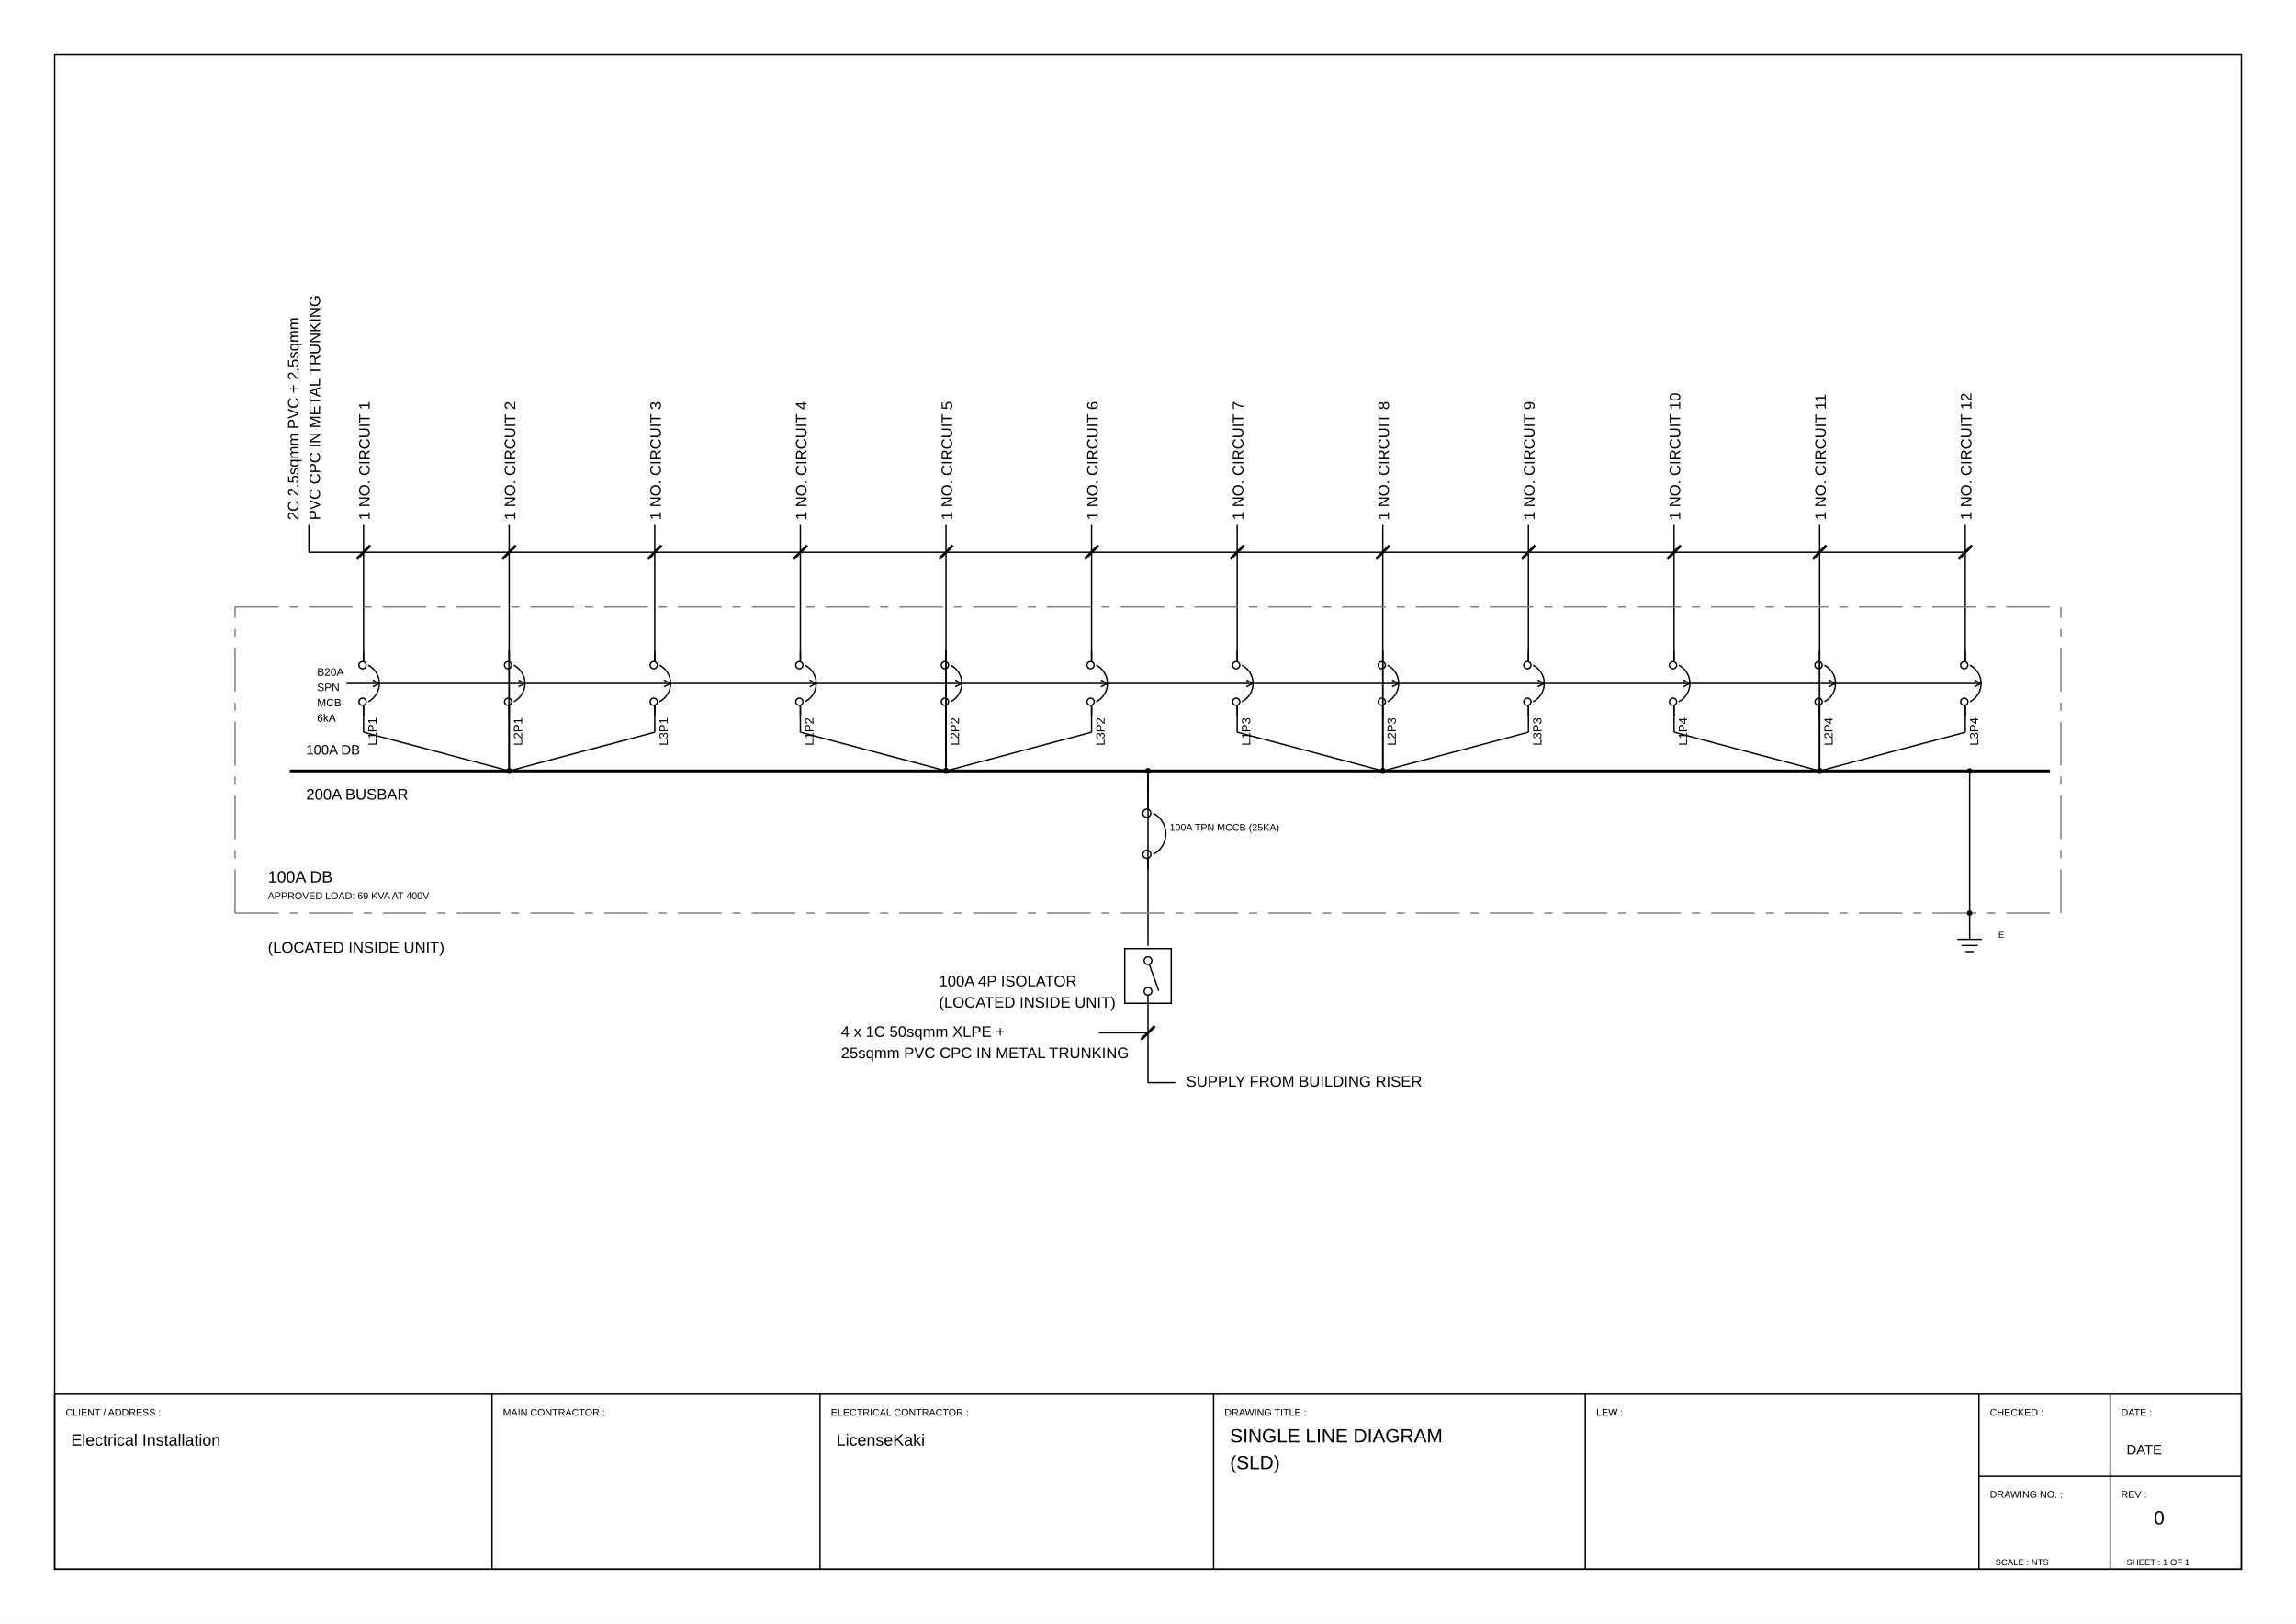
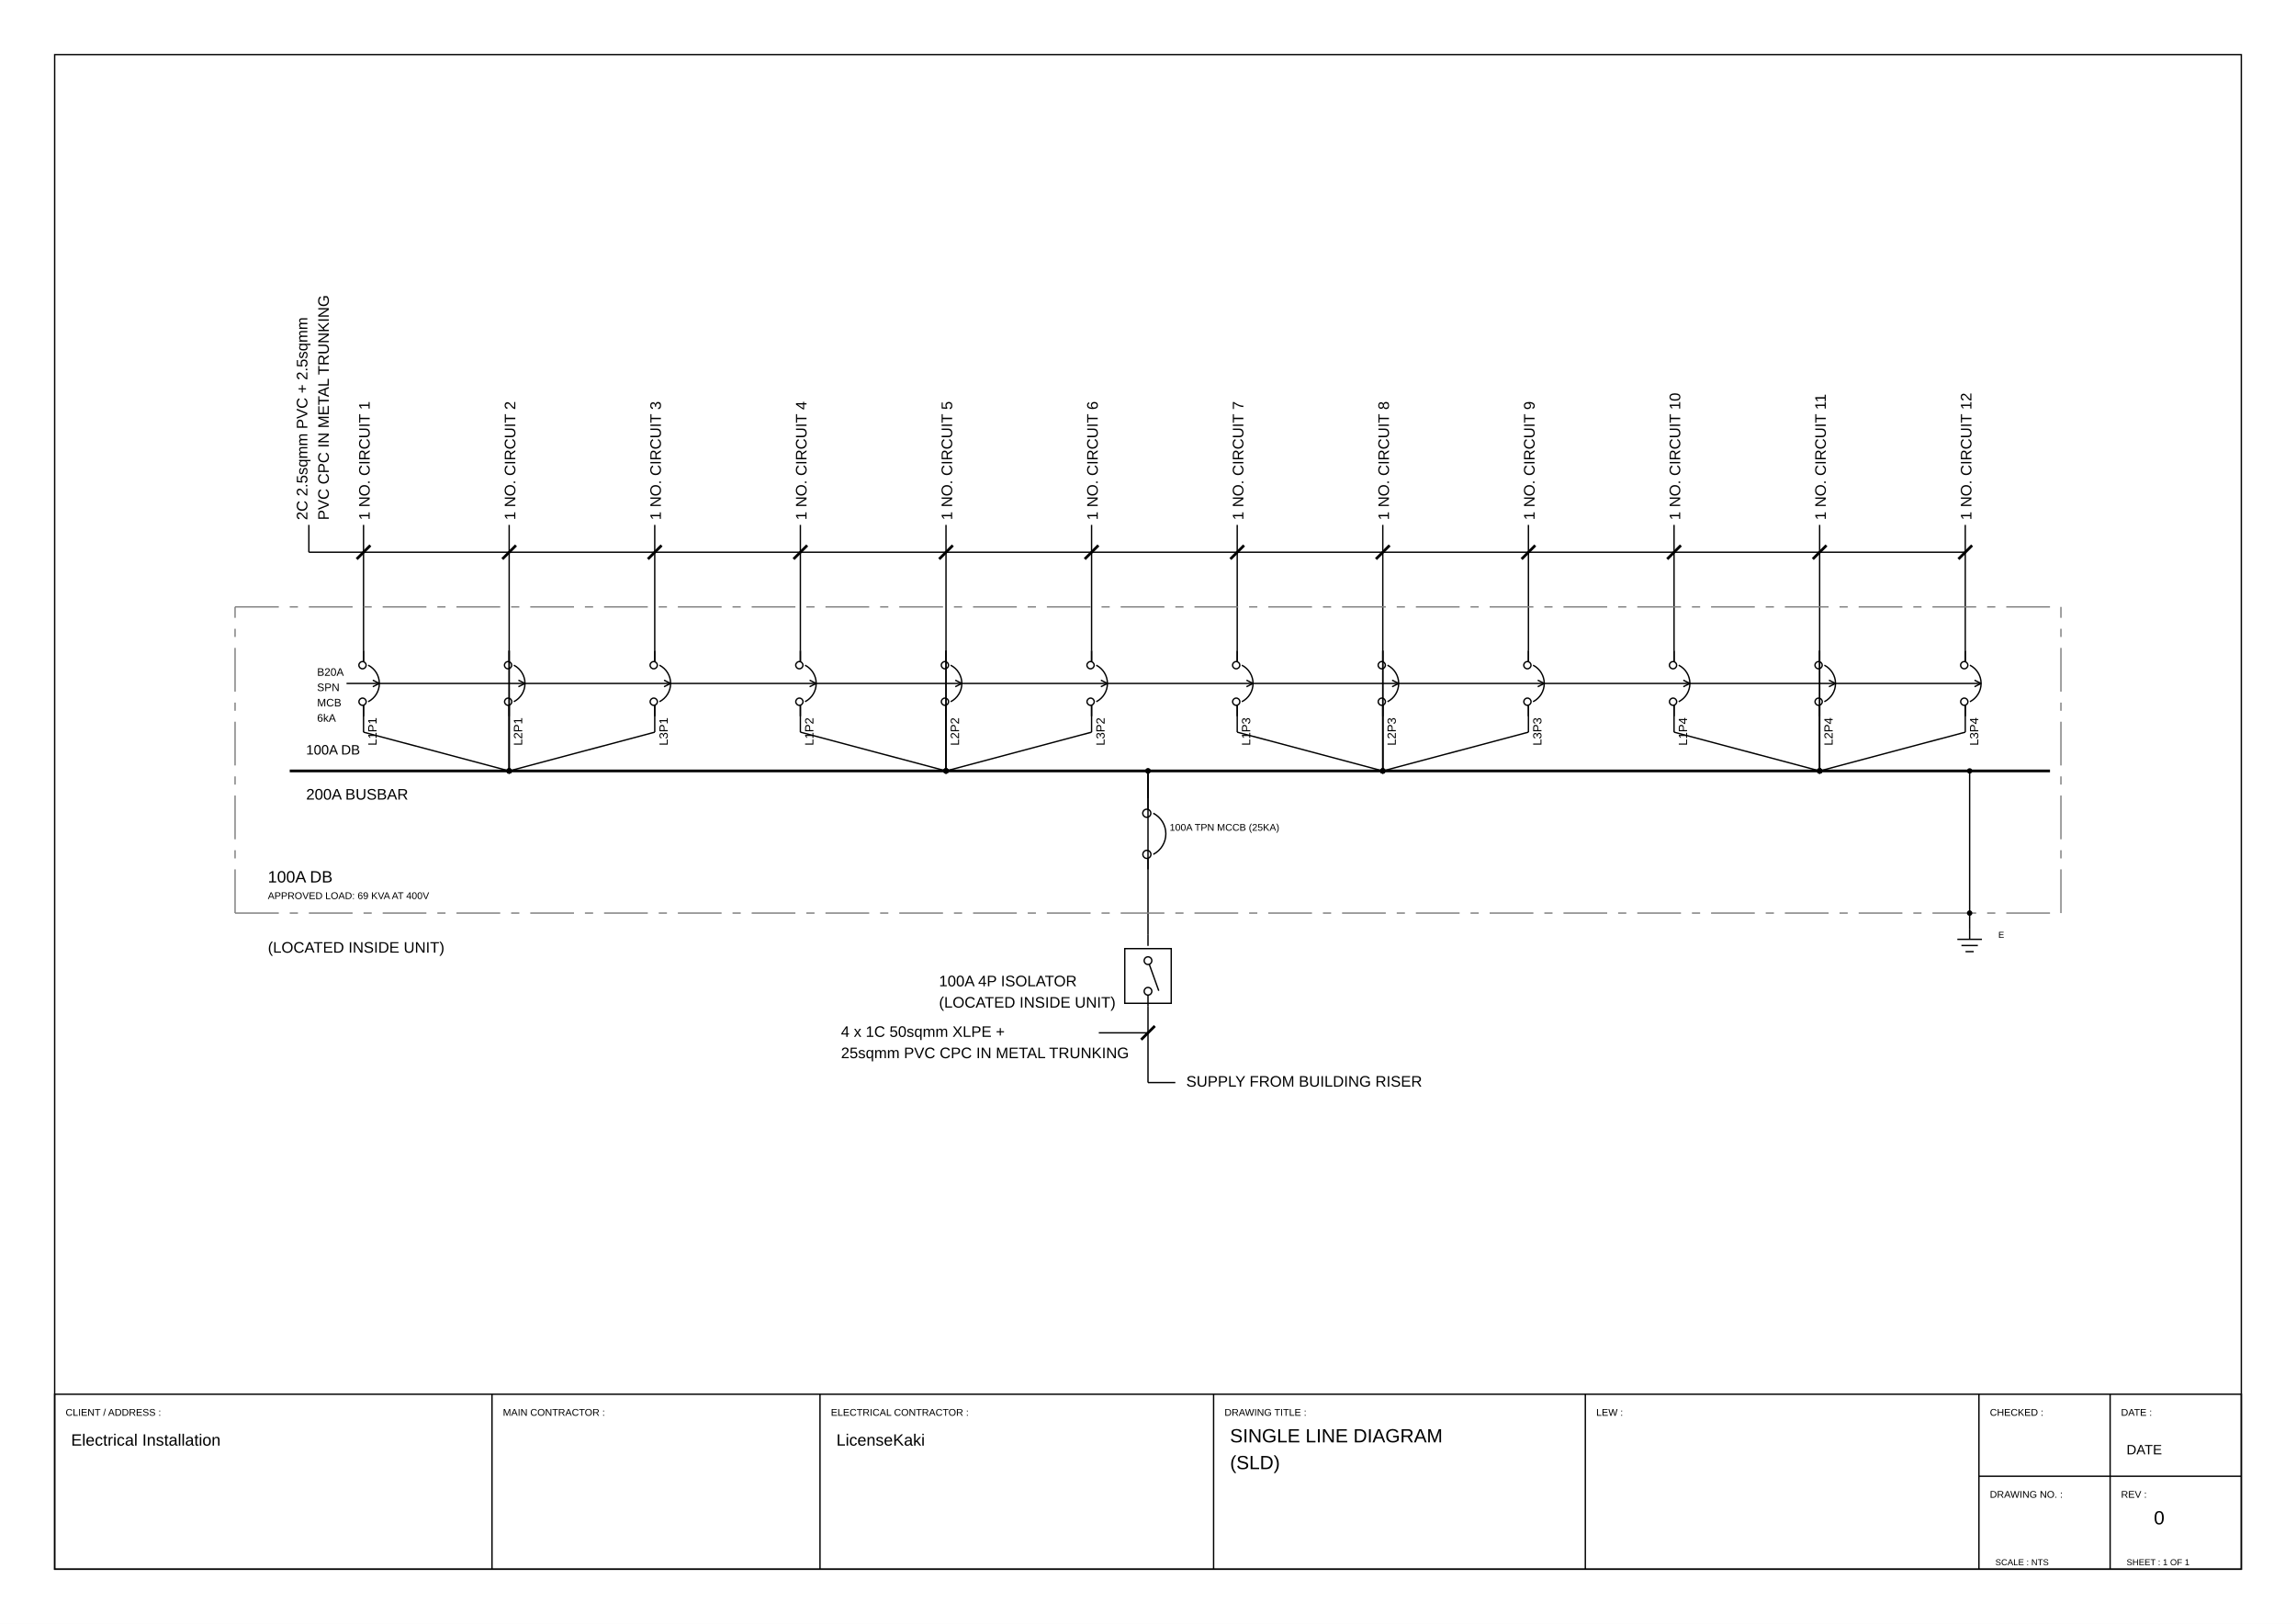
<svg xmlns="http://www.w3.org/2000/svg" viewBox="0 0 420.0 297.0" width="420.0mm" height="297.0mm">
  <rect width="420.0" height="297.0" fill="white" />
  <polygon points="10.00,287.00 410.00,287.00 410.00,10.00 10.00,10.00" stroke="#000000" stroke-width="0.25" fill="none" />
  <polygon points="10.00,287.00 410.00,287.00 410.00,255.00 10.00,255.00" stroke="#000000" stroke-width="0.25" fill="none" />
  <line x1="90.00" y1="255.00" x2="90.00" y2="287.00" stroke="#000000" stroke-width="0.25" fill="none" />
  <line x1="150.00" y1="255.00" x2="150.00" y2="287.00" stroke="#000000" stroke-width="0.25" fill="none" />
  <line x1="222.00" y1="255.00" x2="222.00" y2="287.00" stroke="#000000" stroke-width="0.25" fill="none" />
  <line x1="290.00" y1="255.00" x2="290.00" y2="287.00" stroke="#000000" stroke-width="0.25" fill="none" />
  <line x1="362.00" y1="255.00" x2="362.00" y2="287.00" stroke="#000000" stroke-width="0.25" fill="none" />
  <line x1="362.00" y1="270.00" x2="410.00" y2="270.00" stroke="#000000" stroke-width="0.25" fill="none" />
  <line x1="386.00" y1="255.00" x2="386.00" y2="287.00" stroke="#000000" stroke-width="0.25" fill="none" />
  <text x="12.00" y="258.94" font-family="Arial, Helvetica, sans-serif" font-size="1.8" fill="#000000">CLIENT / ADDRESS :</text>
  <text x="92.00" y="258.94" font-family="Arial, Helvetica, sans-serif" font-size="1.8" fill="#000000">MAIN CONTRACTOR :</text>
  <text x="152.00" y="258.94" font-family="Arial, Helvetica, sans-serif" font-size="1.8" fill="#000000">ELECTRICAL CONTRACTOR :</text>
  <text x="224.00" y="258.94" font-family="Arial, Helvetica, sans-serif" font-size="1.8" fill="#000000">DRAWING TITLE :</text>
  <text x="292.00" y="258.94" font-family="Arial, Helvetica, sans-serif" font-size="1.8" fill="#000000">LEW :</text>
  <text x="364.00" y="258.94" font-family="Arial, Helvetica, sans-serif" font-size="1.8" fill="#000000">CHECKED :</text>
  <text x="388.00" y="258.94" font-family="Arial, Helvetica, sans-serif" font-size="1.8" fill="#000000">DATE :</text>
  <text x="364.00" y="273.94" font-family="Arial, Helvetica, sans-serif" font-size="1.8" fill="#000000">DRAWING NO. :</text>
  <text x="388.00" y="273.94" font-family="Arial, Helvetica, sans-serif" font-size="1.8" fill="#000000">REV :</text>
  <text x="217.00" y="198.74" font-family="Arial, Helvetica, sans-serif" font-size="2.8" fill="#000000">SUPPLY FROM BUILDING RISER</text>
  <text x="153.84" y="189.64" font-family="Arial, Helvetica, sans-serif" font-size="2.8" fill="#000000">
    <tspan x="153.84">4 x 1C 50sqmm XLPE +</tspan>
    <tspan x="153.84" dy="3.9">25sqmm PVC CPC IN METAL TRUNKING</tspan>
  </text>
  <circle cx="210.00" cy="181.30" r="0.70" stroke="#000000" stroke-width="0.25" fill="none" />
  <circle cx="210.00" cy="175.70" r="0.70" stroke="#000000" stroke-width="0.25" fill="none" />
  <polyline points="210.23,176.36 211.97,181.21" stroke="#000000" stroke-width="0.25" fill="none" />
  <polygon points="205.75,183.50 214.25,183.50 214.25,173.50 205.75,173.50" stroke="#000000" stroke-width="0.25" fill="none" />
  <text x="171.77" y="180.39" font-family="Arial, Helvetica, sans-serif" font-size="2.8" fill="#000000">
    <tspan x="171.77">100A 4P ISOLATOR</tspan>
    <tspan x="171.77" dy="3.9">(LOCATED INSIDE UNIT)</tspan>
  </text>
  <path d="M 210.96,156.26 A 4.22,4.22 0 0,0 210.96,148.74" stroke="#000000" stroke-width="0.25" fill="none" />
  <circle cx="209.78" cy="148.74" r="0.74" stroke="#000000" stroke-width="0.25" fill="none" />
  <circle cx="209.80" cy="156.26" r="0.74" stroke="#000000" stroke-width="0.25" fill="none" />
  <line x1="210.00" y1="157.00" x2="210.00" y2="159.00" stroke="#000000" stroke-width="0.25" fill="none" />
  <line x1="210.00" y1="148.00" x2="210.00" y2="146.00" stroke="#000000" stroke-width="0.25" fill="none" />
  <text x="213.96" y="151.94" font-family="Arial, Helvetica, sans-serif" font-size="1.8" fill="#000000">100A TPN MCCB (25KA)</text>
  <line x1="53.00" y1="141.00" x2="375.00" y2="141.00" stroke="#000000" stroke-width="0.50" fill="none" />
  <text x="56.00" y="138.00" font-family="Arial, Helvetica, sans-serif" font-size="2.5" fill="#000000">100A DB</text>
  <text x="56.00" y="146.24" font-family="Arial, Helvetica, sans-serif" font-size="2.8" fill="#000000">200A BUSBAR</text>
  <text x="68.00" y="137.26" font-family="Arial, Helvetica, sans-serif" font-size="2.2" fill="#000000" transform="rotate(-90.0,68.00,136.38)">L1P1</text>
  <path d="M 67.35,128.34 A 3.75,3.75 0 0,0 67.35,121.66" stroke="#000000" stroke-width="0.25" fill="none" />
  <circle cx="66.31" cy="121.66" r="0.66" stroke="#000000" stroke-width="0.25" fill="none" />
  <circle cx="66.32" cy="128.34" r="0.66" stroke="#000000" stroke-width="0.25" fill="none" />
  <line x1="66.50" y1="129.00" x2="66.50" y2="131.00" stroke="#000000" stroke-width="0.25" fill="none" />
  <line x1="66.50" y1="121.00" x2="66.50" y2="119.00" stroke="#000000" stroke-width="0.25" fill="none" />
  <line x1="63.39" y1="125.00" x2="69.39" y2="125.00" stroke="#000000" stroke-width="0.25" fill="none" />
  <line x1="69.39" y1="125.00" x2="68.19" y2="124.40" stroke="#000000" stroke-width="0.25" fill="none" />
  <line x1="69.39" y1="125.00" x2="68.19" y2="125.60" stroke="#000000" stroke-width="0.25" fill="none" />
  <text x="58.00" y="123.60" font-family="Arial, Helvetica, sans-serif" font-size="2.0" fill="#000000">
    <tspan x="58.00">B20A</tspan>
    <tspan x="58.00" dy="2.8">SPN</tspan>
    <tspan x="58.00" dy="2.8">MCB</tspan>
    <tspan x="58.00" dy="2.8">6kA</tspan>
  </text>
  <text x="66.50" y="96.24" font-family="Arial, Helvetica, sans-serif" font-size="2.8" fill="#000000" transform="rotate(-90.0,66.50,95.12)">1 NO. CIRCUIT 1</text>
  <text x="94.64" y="137.26" font-family="Arial, Helvetica, sans-serif" font-size="2.2" fill="#000000" transform="rotate(-90.0,94.64,136.38)">L2P1</text>
  <path d="M 93.99,128.34 A 3.75,3.75 0 0,0 93.99,121.66" stroke="#000000" stroke-width="0.25" fill="none" />
  <circle cx="92.94" cy="121.66" r="0.66" stroke="#000000" stroke-width="0.25" fill="none" />
  <circle cx="92.96" cy="128.34" r="0.66" stroke="#000000" stroke-width="0.25" fill="none" />
  <line x1="93.14" y1="129.00" x2="93.14" y2="131.00" stroke="#000000" stroke-width="0.25" fill="none" />
  <line x1="93.14" y1="121.00" x2="93.14" y2="119.00" stroke="#000000" stroke-width="0.25" fill="none" />
  <line x1="69.39" y1="125.00" x2="96.03" y2="125.00" stroke="#000000" stroke-width="0.25" fill="none" />
  <line x1="96.03" y1="125.00" x2="94.83" y2="124.40" stroke="#000000" stroke-width="0.25" fill="none" />
  <line x1="96.03" y1="125.00" x2="94.83" y2="125.60" stroke="#000000" stroke-width="0.25" fill="none" />
  <text x="93.14" y="96.24" font-family="Arial, Helvetica, sans-serif" font-size="2.8" fill="#000000" transform="rotate(-90.0,93.14,95.12)">1 NO. CIRCUIT 2</text>
  <text x="121.27" y="137.26" font-family="Arial, Helvetica, sans-serif" font-size="2.2" fill="#000000" transform="rotate(-90.0,121.27,136.38)">L3P1</text>
  <path d="M 120.63,128.34 A 3.75,3.75 0 0,0 120.63,121.66" stroke="#000000" stroke-width="0.25" fill="none" />
  <circle cx="119.58" cy="121.66" r="0.66" stroke="#000000" stroke-width="0.25" fill="none" />
  <circle cx="119.59" cy="128.34" r="0.66" stroke="#000000" stroke-width="0.25" fill="none" />
  <line x1="119.77" y1="129.00" x2="119.77" y2="131.00" stroke="#000000" stroke-width="0.25" fill="none" />
  <line x1="119.77" y1="121.00" x2="119.77" y2="119.00" stroke="#000000" stroke-width="0.25" fill="none" />
  <line x1="96.03" y1="125.00" x2="122.67" y2="125.00" stroke="#000000" stroke-width="0.25" fill="none" />
  <line x1="122.67" y1="125.00" x2="121.47" y2="124.40" stroke="#000000" stroke-width="0.25" fill="none" />
  <line x1="122.67" y1="125.00" x2="121.47" y2="125.60" stroke="#000000" stroke-width="0.25" fill="none" />
  <text x="119.77" y="96.24" font-family="Arial, Helvetica, sans-serif" font-size="2.8" fill="#000000" transform="rotate(-90.0,119.77,95.12)">1 NO. CIRCUIT 3</text>
  <text x="147.91" y="137.26" font-family="Arial, Helvetica, sans-serif" font-size="2.2" fill="#000000" transform="rotate(-90.0,147.91,136.38)">L1P2</text>
  <path d="M 147.26,128.34 A 3.75,3.75 0 0,0 147.26,121.66" stroke="#000000" stroke-width="0.25" fill="none" />
  <circle cx="146.22" cy="121.66" r="0.66" stroke="#000000" stroke-width="0.25" fill="none" />
  <circle cx="146.23" cy="128.34" r="0.66" stroke="#000000" stroke-width="0.25" fill="none" />
  <line x1="146.41" y1="129.00" x2="146.41" y2="131.00" stroke="#000000" stroke-width="0.25" fill="none" />
  <line x1="146.41" y1="121.00" x2="146.41" y2="119.00" stroke="#000000" stroke-width="0.25" fill="none" />
  <line x1="122.67" y1="125.00" x2="149.30" y2="125.00" stroke="#000000" stroke-width="0.25" fill="none" />
  <line x1="149.30" y1="125.00" x2="148.10" y2="124.40" stroke="#000000" stroke-width="0.25" fill="none" />
  <line x1="149.30" y1="125.00" x2="148.10" y2="125.60" stroke="#000000" stroke-width="0.25" fill="none" />
  <text x="146.41" y="96.24" font-family="Arial, Helvetica, sans-serif" font-size="2.8" fill="#000000" transform="rotate(-90.0,146.41,95.12)">1 NO. CIRCUIT 4</text>
  <text x="174.55" y="137.26" font-family="Arial, Helvetica, sans-serif" font-size="2.2" fill="#000000" transform="rotate(-90.0,174.55,136.38)">L2P2</text>
  <path d="M 173.90,128.34 A 3.75,3.75 0 0,0 173.90,121.66" stroke="#000000" stroke-width="0.25" fill="none" />
  <circle cx="172.85" cy="121.66" r="0.66" stroke="#000000" stroke-width="0.25" fill="none" />
  <circle cx="172.86" cy="128.34" r="0.66" stroke="#000000" stroke-width="0.25" fill="none" />
  <line x1="173.05" y1="129.00" x2="173.05" y2="131.00" stroke="#000000" stroke-width="0.25" fill="none" />
  <line x1="173.05" y1="121.00" x2="173.05" y2="119.00" stroke="#000000" stroke-width="0.25" fill="none" />
  <line x1="149.30" y1="125.00" x2="175.94" y2="125.00" stroke="#000000" stroke-width="0.25" fill="none" />
  <line x1="175.94" y1="125.00" x2="174.74" y2="124.40" stroke="#000000" stroke-width="0.25" fill="none" />
  <line x1="175.94" y1="125.00" x2="174.74" y2="125.60" stroke="#000000" stroke-width="0.25" fill="none" />
  <text x="173.05" y="96.24" font-family="Arial, Helvetica, sans-serif" font-size="2.8" fill="#000000" transform="rotate(-90.0,173.05,95.12)">1 NO. CIRCUIT 5</text>
  <text x="201.18" y="137.26" font-family="Arial, Helvetica, sans-serif" font-size="2.2" fill="#000000" transform="rotate(-90.0,201.18,136.38)">L3P2</text>
  <path d="M 200.54,128.34 A 3.75,3.75 0 0,0 200.53,121.66" stroke="#000000" stroke-width="0.25" fill="none" />
  <circle cx="199.49" cy="121.66" r="0.66" stroke="#000000" stroke-width="0.25" fill="none" />
  <circle cx="199.50" cy="128.34" r="0.66" stroke="#000000" stroke-width="0.25" fill="none" />
  <line x1="199.68" y1="129.00" x2="199.68" y2="131.00" stroke="#000000" stroke-width="0.25" fill="none" />
  <line x1="199.68" y1="121.00" x2="199.68" y2="119.00" stroke="#000000" stroke-width="0.25" fill="none" />
  <line x1="175.94" y1="125.00" x2="202.58" y2="125.00" stroke="#000000" stroke-width="0.25" fill="none" />
  <line x1="202.58" y1="125.00" x2="201.38" y2="124.40" stroke="#000000" stroke-width="0.25" fill="none" />
  <line x1="202.58" y1="125.00" x2="201.38" y2="125.60" stroke="#000000" stroke-width="0.25" fill="none" />
  <text x="199.68" y="96.24" font-family="Arial, Helvetica, sans-serif" font-size="2.8" fill="#000000" transform="rotate(-90.0,199.68,95.12)">1 NO. CIRCUIT 6</text>
  <text x="227.82" y="137.26" font-family="Arial, Helvetica, sans-serif" font-size="2.2" fill="#000000" transform="rotate(-90.0,227.82,136.38)">L1P3</text>
  <path d="M 227.17,128.34 A 3.75,3.75 0 0,0 227.17,121.66" stroke="#000000" stroke-width="0.25" fill="none" />
  <circle cx="226.13" cy="121.66" r="0.66" stroke="#000000" stroke-width="0.25" fill="none" />
  <circle cx="226.14" cy="128.34" r="0.66" stroke="#000000" stroke-width="0.25" fill="none" />
  <line x1="226.32" y1="129.00" x2="226.32" y2="131.00" stroke="#000000" stroke-width="0.25" fill="none" />
  <line x1="226.32" y1="121.00" x2="226.32" y2="119.00" stroke="#000000" stroke-width="0.25" fill="none" />
  <line x1="202.58" y1="125.00" x2="229.21" y2="125.00" stroke="#000000" stroke-width="0.25" fill="none" />
  <line x1="229.21" y1="125.00" x2="228.01" y2="124.40" stroke="#000000" stroke-width="0.25" fill="none" />
  <line x1="229.21" y1="125.00" x2="228.01" y2="125.60" stroke="#000000" stroke-width="0.25" fill="none" />
  <text x="226.32" y="96.24" font-family="Arial, Helvetica, sans-serif" font-size="2.8" fill="#000000" transform="rotate(-90.0,226.32,95.12)">1 NO. CIRCUIT 7</text>
  <text x="254.45" y="137.26" font-family="Arial, Helvetica, sans-serif" font-size="2.2" fill="#000000" transform="rotate(-90.0,254.45,136.38)">L2P3</text>
  <path d="M 253.81,128.34 A 3.75,3.75 0 0,0 253.81,121.66" stroke="#000000" stroke-width="0.25" fill="none" />
  <circle cx="252.76" cy="121.66" r="0.66" stroke="#000000" stroke-width="0.25" fill="none" />
  <circle cx="252.77" cy="128.34" r="0.66" stroke="#000000" stroke-width="0.25" fill="none" />
  <line x1="252.95" y1="129.00" x2="252.95" y2="131.00" stroke="#000000" stroke-width="0.25" fill="none" />
  <line x1="252.95" y1="121.00" x2="252.95" y2="119.00" stroke="#000000" stroke-width="0.25" fill="none" />
  <line x1="229.21" y1="125.00" x2="255.85" y2="125.00" stroke="#000000" stroke-width="0.25" fill="none" />
  <line x1="255.85" y1="125.00" x2="254.65" y2="124.40" stroke="#000000" stroke-width="0.25" fill="none" />
  <line x1="255.85" y1="125.00" x2="254.65" y2="125.60" stroke="#000000" stroke-width="0.25" fill="none" />
  <text x="252.95" y="96.24" font-family="Arial, Helvetica, sans-serif" font-size="2.8" fill="#000000" transform="rotate(-90.0,252.95,95.12)">1 NO. CIRCUIT 8</text>
  <text x="281.09" y="137.26" font-family="Arial, Helvetica, sans-serif" font-size="2.2" fill="#000000" transform="rotate(-90.0,281.09,136.38)">L3P3</text>
  <path d="M 280.44,128.34 A 3.75,3.75 0 0,0 280.44,121.66" stroke="#000000" stroke-width="0.25" fill="none" />
  <circle cx="279.40" cy="121.66" r="0.66" stroke="#000000" stroke-width="0.25" fill="none" />
  <circle cx="279.41" cy="128.34" r="0.66" stroke="#000000" stroke-width="0.25" fill="none" />
  <line x1="279.59" y1="129.00" x2="279.59" y2="131.00" stroke="#000000" stroke-width="0.25" fill="none" />
  <line x1="279.59" y1="121.00" x2="279.59" y2="119.00" stroke="#000000" stroke-width="0.25" fill="none" />
  <line x1="255.85" y1="125.00" x2="282.49" y2="125.00" stroke="#000000" stroke-width="0.25" fill="none" />
  <line x1="282.49" y1="125.00" x2="281.29" y2="124.40" stroke="#000000" stroke-width="0.25" fill="none" />
  <line x1="282.49" y1="125.00" x2="281.29" y2="125.60" stroke="#000000" stroke-width="0.25" fill="none" />
  <text x="279.59" y="96.24" font-family="Arial, Helvetica, sans-serif" font-size="2.8" fill="#000000" transform="rotate(-90.0,279.59,95.12)">1 NO. CIRCUIT 9</text>
  <text x="307.73" y="137.26" font-family="Arial, Helvetica, sans-serif" font-size="2.2" fill="#000000" transform="rotate(-90.0,307.73,136.38)">L1P4</text>
  <path d="M 307.08,128.34 A 3.75,3.75 0 0,0 307.08,121.66" stroke="#000000" stroke-width="0.25" fill="none" />
  <circle cx="306.04" cy="121.66" r="0.66" stroke="#000000" stroke-width="0.25" fill="none" />
  <circle cx="306.05" cy="128.34" r="0.66" stroke="#000000" stroke-width="0.25" fill="none" />
  <line x1="306.23" y1="129.00" x2="306.23" y2="131.00" stroke="#000000" stroke-width="0.25" fill="none" />
  <line x1="306.23" y1="121.00" x2="306.23" y2="119.00" stroke="#000000" stroke-width="0.25" fill="none" />
  <line x1="282.49" y1="125.00" x2="309.12" y2="125.00" stroke="#000000" stroke-width="0.25" fill="none" />
  <line x1="309.12" y1="125.00" x2="307.92" y2="124.40" stroke="#000000" stroke-width="0.25" fill="none" />
  <line x1="309.12" y1="125.00" x2="307.92" y2="125.60" stroke="#000000" stroke-width="0.25" fill="none" />
  <text x="306.23" y="96.24" font-family="Arial, Helvetica, sans-serif" font-size="2.8" fill="#000000" transform="rotate(-90.0,306.23,95.12)">1 NO. CIRCUIT 10</text>
  <text x="334.36" y="137.26" font-family="Arial, Helvetica, sans-serif" font-size="2.2" fill="#000000" transform="rotate(-90.0,334.36,136.38)">L2P4</text>
  <path d="M 333.72,128.34 A 3.75,3.75 0 0,0 333.72,121.66" stroke="#000000" stroke-width="0.25" fill="none" />
  <circle cx="332.67" cy="121.66" r="0.66" stroke="#000000" stroke-width="0.25" fill="none" />
  <circle cx="332.68" cy="128.34" r="0.66" stroke="#000000" stroke-width="0.25" fill="none" />
  <line x1="332.86" y1="129.00" x2="332.86" y2="131.00" stroke="#000000" stroke-width="0.25" fill="none" />
  <line x1="332.86" y1="121.00" x2="332.86" y2="119.00" stroke="#000000" stroke-width="0.25" fill="none" />
  <line x1="309.12" y1="125.00" x2="335.76" y2="125.00" stroke="#000000" stroke-width="0.25" fill="none" />
  <line x1="335.76" y1="125.00" x2="334.56" y2="124.40" stroke="#000000" stroke-width="0.25" fill="none" />
  <line x1="335.76" y1="125.00" x2="334.56" y2="125.60" stroke="#000000" stroke-width="0.25" fill="none" />
  <text x="332.86" y="96.24" font-family="Arial, Helvetica, sans-serif" font-size="2.8" fill="#000000" transform="rotate(-90.0,332.86,95.12)">1 NO. CIRCUIT 11</text>
  <text x="361.00" y="137.26" font-family="Arial, Helvetica, sans-serif" font-size="2.2" fill="#000000" transform="rotate(-90.0,361.00,136.38)">L3P4</text>
  <path d="M 360.35,128.34 A 3.75,3.75 0 0,0 360.35,121.66" stroke="#000000" stroke-width="0.25" fill="none" />
  <circle cx="359.31" cy="121.66" r="0.66" stroke="#000000" stroke-width="0.25" fill="none" />
  <circle cx="359.32" cy="128.34" r="0.66" stroke="#000000" stroke-width="0.25" fill="none" />
  <line x1="359.50" y1="129.00" x2="359.50" y2="131.00" stroke="#000000" stroke-width="0.25" fill="none" />
  <line x1="359.50" y1="121.00" x2="359.50" y2="119.00" stroke="#000000" stroke-width="0.25" fill="none" />
  <line x1="335.76" y1="125.00" x2="362.39" y2="125.00" stroke="#000000" stroke-width="0.25" fill="none" />
  <line x1="362.39" y1="125.00" x2="361.19" y2="124.40" stroke="#000000" stroke-width="0.25" fill="none" />
  <line x1="362.39" y1="125.00" x2="361.19" y2="125.60" stroke="#000000" stroke-width="0.25" fill="none" />
  <text x="359.50" y="96.24" font-family="Arial, Helvetica, sans-serif" font-size="2.8" fill="#000000" transform="rotate(-90.0,359.50,95.12)">1 NO. CIRCUIT 12</text>
-   <text x="53.50" y="96.24" font-family="Arial, Helvetica, sans-serif" font-size="2.8" fill="#000000" transform="rotate(-90.0,53.50,95.12)">2C 2.5sqmm PVC + 2.5sqmm</text>
-   <text x="57.42" y="96.24" font-family="Arial, Helvetica, sans-serif" font-size="2.8" fill="#000000" transform="rotate(-90.0,57.42,95.12)">PVC CPC IN METAL TRUNKING</text>
+   <text x="55.10" y="96.24" font-family="Arial, Helvetica, sans-serif" font-size="2.8" fill="#000000" transform="rotate(-90.0,55.10,95.12)">2C 2.5sqmm PVC + 2.5sqmm</text>
+   <text x="59.02" y="96.24" font-family="Arial, Helvetica, sans-serif" font-size="2.8" fill="#000000" transform="rotate(-90.0,59.02,95.12)">PVC CPC IN METAL TRUNKING</text>
  <text x="49.00" y="161.40" font-family="Arial, Helvetica, sans-serif" font-size="3.0" fill="#000000">100A DB</text>
  <text x="49.00" y="164.44" font-family="Arial, Helvetica, sans-serif" font-size="1.8" fill="#000000">APPROVED LOAD: 69 KVA AT 400V</text>
  <text x="49.00" y="174.24" font-family="Arial, Helvetica, sans-serif" font-size="2.8" fill="#000000">(LOCATED INSIDE UNIT)</text>
  <line x1="360.30" y1="170.00" x2="360.30" y2="171.80" stroke="#000000" stroke-width="0.25" fill="none" />
  <line x1="358.05" y1="171.80" x2="362.55" y2="171.80" stroke="#000000" stroke-width="0.25" fill="none" />
  <line x1="358.80" y1="172.93" x2="361.80" y2="172.93" stroke="#000000" stroke-width="0.25" fill="none" />
  <line x1="359.55" y1="174.05" x2="361.05" y2="174.05" stroke="#000000" stroke-width="0.25" fill="none" />
  <text x="365.55" y="171.53" font-family="Arial, Helvetica, sans-serif" font-size="1.6" fill="#000000">E</text>
  <line x1="210.00" y1="198.00" x2="215.00" y2="198.00" stroke="#000000" stroke-width="0.25" fill="none" />
  <line x1="210.00" y1="198.00" x2="210.00" y2="184.00" stroke="#000000" stroke-width="0.25" fill="none" />
  <line x1="210.00" y1="184.00" x2="210.00" y2="182.00" stroke="#000000" stroke-width="0.25" fill="none" />
  <line x1="210.00" y1="173.00" x2="210.00" y2="171.00" stroke="#000000" stroke-width="0.25" fill="none" />
  <line x1="210.00" y1="171.00" x2="210.00" y2="157.00" stroke="#000000" stroke-width="0.25" fill="none" />
  <line x1="210.00" y1="141.00" x2="210.00" y2="157.00" stroke="#000000" stroke-width="0.25" fill="none" />
  <line x1="210.00" y1="141.00" x2="210.00" y2="146.00" stroke="#000000" stroke-width="0.25" fill="none" />
  <line x1="210.00" y1="146.00" x2="210.00" y2="141.00" stroke="#000000" stroke-width="0.25" fill="none" />
  <line x1="66.50" y1="133.91" x2="66.50" y2="129.00" stroke="#000000" stroke-width="0.25" fill="none" />
  <line x1="66.50" y1="121.00" x2="66.50" y2="119.00" stroke="#000000" stroke-width="0.25" fill="none" />
  <line x1="66.50" y1="119.00" x2="66.50" y2="96.00" stroke="#000000" stroke-width="0.25" fill="none" />
  <line x1="93.14" y1="141.00" x2="93.14" y2="129.00" stroke="#000000" stroke-width="0.25" fill="none" />
  <line x1="93.14" y1="141.00" x2="93.14" y2="119.00" stroke="#000000" stroke-width="0.25" fill="none" />
  <line x1="93.14" y1="141.00" x2="93.14" y2="96.00" stroke="#000000" stroke-width="0.25" fill="none" />
  <line x1="119.77" y1="133.91" x2="119.77" y2="129.00" stroke="#000000" stroke-width="0.25" fill="none" />
  <line x1="119.77" y1="121.00" x2="119.77" y2="119.00" stroke="#000000" stroke-width="0.25" fill="none" />
  <line x1="119.77" y1="119.00" x2="119.77" y2="96.00" stroke="#000000" stroke-width="0.25" fill="none" />
  <line x1="146.41" y1="133.91" x2="146.41" y2="129.00" stroke="#000000" stroke-width="0.25" fill="none" />
  <line x1="146.41" y1="121.00" x2="146.41" y2="119.00" stroke="#000000" stroke-width="0.25" fill="none" />
  <line x1="146.41" y1="119.00" x2="146.41" y2="96.00" stroke="#000000" stroke-width="0.25" fill="none" />
  <line x1="173.05" y1="141.00" x2="173.05" y2="129.00" stroke="#000000" stroke-width="0.25" fill="none" />
  <line x1="173.05" y1="141.00" x2="173.05" y2="119.00" stroke="#000000" stroke-width="0.25" fill="none" />
  <line x1="173.05" y1="141.00" x2="173.05" y2="96.00" stroke="#000000" stroke-width="0.25" fill="none" />
  <line x1="199.68" y1="133.91" x2="199.68" y2="129.00" stroke="#000000" stroke-width="0.25" fill="none" />
  <line x1="199.68" y1="121.00" x2="199.68" y2="119.00" stroke="#000000" stroke-width="0.25" fill="none" />
  <line x1="199.68" y1="119.00" x2="199.68" y2="96.00" stroke="#000000" stroke-width="0.25" fill="none" />
  <line x1="226.32" y1="133.91" x2="226.32" y2="129.00" stroke="#000000" stroke-width="0.25" fill="none" />
  <line x1="226.32" y1="121.00" x2="226.32" y2="119.00" stroke="#000000" stroke-width="0.25" fill="none" />
  <line x1="226.32" y1="119.00" x2="226.32" y2="96.00" stroke="#000000" stroke-width="0.25" fill="none" />
  <line x1="252.95" y1="141.00" x2="252.95" y2="129.00" stroke="#000000" stroke-width="0.25" fill="none" />
  <line x1="252.95" y1="141.00" x2="252.95" y2="119.00" stroke="#000000" stroke-width="0.25" fill="none" />
  <line x1="252.95" y1="141.00" x2="252.95" y2="96.00" stroke="#000000" stroke-width="0.25" fill="none" />
  <line x1="279.59" y1="133.91" x2="279.59" y2="129.00" stroke="#000000" stroke-width="0.25" fill="none" />
  <line x1="279.59" y1="121.00" x2="279.59" y2="119.00" stroke="#000000" stroke-width="0.25" fill="none" />
  <line x1="279.59" y1="119.00" x2="279.59" y2="96.00" stroke="#000000" stroke-width="0.25" fill="none" />
  <line x1="306.23" y1="133.91" x2="306.23" y2="129.00" stroke="#000000" stroke-width="0.25" fill="none" />
  <line x1="306.23" y1="121.00" x2="306.23" y2="119.00" stroke="#000000" stroke-width="0.25" fill="none" />
  <line x1="306.23" y1="119.00" x2="306.23" y2="96.00" stroke="#000000" stroke-width="0.25" fill="none" />
  <line x1="332.86" y1="141.00" x2="332.86" y2="129.00" stroke="#000000" stroke-width="0.25" fill="none" />
  <line x1="332.86" y1="141.00" x2="332.86" y2="119.00" stroke="#000000" stroke-width="0.25" fill="none" />
  <line x1="332.86" y1="141.00" x2="332.86" y2="96.00" stroke="#000000" stroke-width="0.25" fill="none" />
  <line x1="359.50" y1="133.91" x2="359.50" y2="129.00" stroke="#000000" stroke-width="0.25" fill="none" />
  <line x1="359.50" y1="121.00" x2="359.50" y2="119.00" stroke="#000000" stroke-width="0.25" fill="none" />
  <line x1="359.50" y1="119.00" x2="359.50" y2="96.00" stroke="#000000" stroke-width="0.25" fill="none" />
  <line x1="56.50" y1="101.00" x2="56.50" y2="96.00" stroke="#000000" stroke-width="0.25" fill="none" />
  <line x1="360.30" y1="141.00" x2="360.30" y2="170.00" stroke="#000000" stroke-width="0.25" fill="none" />
  <line x1="208.75" y1="190.15" x2="211.25" y2="187.65" stroke="#000000" stroke-width="0.50" fill="none" />
  <line x1="65.25" y1="102.25" x2="67.75" y2="99.75" stroke="#000000" stroke-width="0.50" fill="none" />
  <line x1="91.89" y1="102.25" x2="94.39" y2="99.75" stroke="#000000" stroke-width="0.50" fill="none" />
  <line x1="118.52" y1="102.25" x2="121.02" y2="99.75" stroke="#000000" stroke-width="0.50" fill="none" />
  <line x1="145.16" y1="102.25" x2="147.66" y2="99.75" stroke="#000000" stroke-width="0.50" fill="none" />
  <line x1="171.80" y1="102.25" x2="174.30" y2="99.75" stroke="#000000" stroke-width="0.50" fill="none" />
  <line x1="198.43" y1="102.25" x2="200.93" y2="99.75" stroke="#000000" stroke-width="0.50" fill="none" />
  <line x1="225.07" y1="102.25" x2="227.57" y2="99.75" stroke="#000000" stroke-width="0.50" fill="none" />
  <line x1="251.70" y1="102.25" x2="254.20" y2="99.75" stroke="#000000" stroke-width="0.50" fill="none" />
  <line x1="278.34" y1="102.25" x2="280.84" y2="99.75" stroke="#000000" stroke-width="0.50" fill="none" />
  <line x1="304.98" y1="102.25" x2="307.48" y2="99.75" stroke="#000000" stroke-width="0.50" fill="none" />
  <line x1="331.61" y1="102.25" x2="334.11" y2="99.75" stroke="#000000" stroke-width="0.50" fill="none" />
  <line x1="358.25" y1="102.25" x2="360.75" y2="99.75" stroke="#000000" stroke-width="0.50" fill="none" />
  <line x1="210.00" y1="188.90" x2="201.00" y2="188.90" stroke="#000000" stroke-width="0.25" fill="none" />
  <line x1="56.50" y1="101.00" x2="359.50" y2="101.00" stroke="#000000" stroke-width="0.25" fill="none" />
  <line x1="93.14" y1="141.00" x2="66.50" y2="133.91" stroke="#000000" stroke-width="0.25" fill="none" />
  <line x1="93.14" y1="141.00" x2="119.77" y2="133.91" stroke="#000000" stroke-width="0.25" fill="none" />
  <line x1="173.05" y1="141.00" x2="146.41" y2="133.91" stroke="#000000" stroke-width="0.25" fill="none" />
  <line x1="173.05" y1="141.00" x2="199.68" y2="133.91" stroke="#000000" stroke-width="0.25" fill="none" />
  <line x1="252.95" y1="141.00" x2="226.32" y2="133.91" stroke="#000000" stroke-width="0.25" fill="none" />
  <line x1="252.95" y1="141.00" x2="279.59" y2="133.91" stroke="#000000" stroke-width="0.25" fill="none" />
  <line x1="332.86" y1="141.00" x2="306.23" y2="133.91" stroke="#000000" stroke-width="0.25" fill="none" />
  <line x1="332.86" y1="141.00" x2="359.50" y2="133.91" stroke="#000000" stroke-width="0.25" fill="none" />
  <line x1="43.00" y1="167.00" x2="51.00" y2="167.00" stroke="#808080" stroke-width="0.25" fill="none" />
  <line x1="53.00" y1="167.00" x2="54.50" y2="167.00" stroke="#808080" stroke-width="0.25" fill="none" />
  <line x1="56.50" y1="167.00" x2="64.50" y2="167.00" stroke="#808080" stroke-width="0.25" fill="none" />
  <line x1="66.50" y1="167.00" x2="68.00" y2="167.00" stroke="#808080" stroke-width="0.25" fill="none" />
  <line x1="70.00" y1="167.00" x2="78.00" y2="167.00" stroke="#808080" stroke-width="0.25" fill="none" />
  <line x1="80.00" y1="167.00" x2="81.50" y2="167.00" stroke="#808080" stroke-width="0.25" fill="none" />
  <line x1="83.50" y1="167.00" x2="91.50" y2="167.00" stroke="#808080" stroke-width="0.25" fill="none" />
  <line x1="93.50" y1="167.00" x2="95.00" y2="167.00" stroke="#808080" stroke-width="0.25" fill="none" />
  <line x1="97.00" y1="167.00" x2="105.00" y2="167.00" stroke="#808080" stroke-width="0.25" fill="none" />
  <line x1="107.00" y1="167.00" x2="108.50" y2="167.00" stroke="#808080" stroke-width="0.25" fill="none" />
  <line x1="110.50" y1="167.00" x2="118.50" y2="167.00" stroke="#808080" stroke-width="0.25" fill="none" />
  <line x1="120.50" y1="167.00" x2="122.00" y2="167.00" stroke="#808080" stroke-width="0.25" fill="none" />
  <line x1="124.00" y1="167.00" x2="132.00" y2="167.00" stroke="#808080" stroke-width="0.25" fill="none" />
  <line x1="134.00" y1="167.00" x2="135.50" y2="167.00" stroke="#808080" stroke-width="0.25" fill="none" />
  <line x1="137.50" y1="167.00" x2="145.50" y2="167.00" stroke="#808080" stroke-width="0.25" fill="none" />
  <line x1="147.50" y1="167.00" x2="149.00" y2="167.00" stroke="#808080" stroke-width="0.25" fill="none" />
  <line x1="151.00" y1="167.00" x2="159.00" y2="167.00" stroke="#808080" stroke-width="0.25" fill="none" />
  <line x1="161.00" y1="167.00" x2="162.50" y2="167.00" stroke="#808080" stroke-width="0.25" fill="none" />
  <line x1="164.50" y1="167.00" x2="172.50" y2="167.00" stroke="#808080" stroke-width="0.25" fill="none" />
  <line x1="174.50" y1="167.00" x2="176.00" y2="167.00" stroke="#808080" stroke-width="0.25" fill="none" />
  <line x1="178.00" y1="167.00" x2="186.00" y2="167.00" stroke="#808080" stroke-width="0.25" fill="none" />
  <line x1="188.00" y1="167.00" x2="189.50" y2="167.00" stroke="#808080" stroke-width="0.25" fill="none" />
  <line x1="191.50" y1="167.00" x2="199.50" y2="167.00" stroke="#808080" stroke-width="0.25" fill="none" />
  <line x1="201.50" y1="167.00" x2="203.00" y2="167.00" stroke="#808080" stroke-width="0.25" fill="none" />
  <line x1="205.00" y1="167.00" x2="213.00" y2="167.00" stroke="#808080" stroke-width="0.25" fill="none" />
  <line x1="215.00" y1="167.00" x2="216.50" y2="167.00" stroke="#808080" stroke-width="0.25" fill="none" />
  <line x1="218.50" y1="167.00" x2="226.50" y2="167.00" stroke="#808080" stroke-width="0.25" fill="none" />
  <line x1="228.50" y1="167.00" x2="230.00" y2="167.00" stroke="#808080" stroke-width="0.25" fill="none" />
  <line x1="232.00" y1="167.00" x2="240.00" y2="167.00" stroke="#808080" stroke-width="0.25" fill="none" />
  <line x1="242.00" y1="167.00" x2="243.50" y2="167.00" stroke="#808080" stroke-width="0.25" fill="none" />
  <line x1="245.50" y1="167.00" x2="253.50" y2="167.00" stroke="#808080" stroke-width="0.25" fill="none" />
  <line x1="255.50" y1="167.00" x2="257.00" y2="167.00" stroke="#808080" stroke-width="0.25" fill="none" />
  <line x1="259.00" y1="167.00" x2="267.00" y2="167.00" stroke="#808080" stroke-width="0.25" fill="none" />
  <line x1="269.00" y1="167.00" x2="270.50" y2="167.00" stroke="#808080" stroke-width="0.25" fill="none" />
  <line x1="272.50" y1="167.00" x2="280.50" y2="167.00" stroke="#808080" stroke-width="0.25" fill="none" />
  <line x1="282.50" y1="167.00" x2="284.00" y2="167.00" stroke="#808080" stroke-width="0.25" fill="none" />
  <line x1="286.00" y1="167.00" x2="294.00" y2="167.00" stroke="#808080" stroke-width="0.25" fill="none" />
  <line x1="296.00" y1="167.00" x2="297.50" y2="167.00" stroke="#808080" stroke-width="0.25" fill="none" />
  <line x1="299.50" y1="167.00" x2="307.50" y2="167.00" stroke="#808080" stroke-width="0.25" fill="none" />
  <line x1="309.50" y1="167.00" x2="311.00" y2="167.00" stroke="#808080" stroke-width="0.25" fill="none" />
  <line x1="313.00" y1="167.00" x2="321.00" y2="167.00" stroke="#808080" stroke-width="0.25" fill="none" />
  <line x1="323.00" y1="167.00" x2="324.50" y2="167.00" stroke="#808080" stroke-width="0.25" fill="none" />
  <line x1="326.50" y1="167.00" x2="334.50" y2="167.00" stroke="#808080" stroke-width="0.25" fill="none" />
  <line x1="336.50" y1="167.00" x2="338.00" y2="167.00" stroke="#808080" stroke-width="0.25" fill="none" />
  <line x1="340.00" y1="167.00" x2="348.00" y2="167.00" stroke="#808080" stroke-width="0.25" fill="none" />
  <line x1="350.00" y1="167.00" x2="351.50" y2="167.00" stroke="#808080" stroke-width="0.25" fill="none" />
  <line x1="353.50" y1="167.00" x2="361.50" y2="167.00" stroke="#808080" stroke-width="0.25" fill="none" />
  <line x1="363.50" y1="167.00" x2="365.00" y2="167.00" stroke="#808080" stroke-width="0.25" fill="none" />
  <line x1="367.00" y1="167.00" x2="375.00" y2="167.00" stroke="#808080" stroke-width="0.25" fill="none" />
  <line x1="43.00" y1="111.00" x2="51.00" y2="111.00" stroke="#808080" stroke-width="0.25" fill="none" />
  <line x1="53.00" y1="111.00" x2="54.50" y2="111.00" stroke="#808080" stroke-width="0.25" fill="none" />
  <line x1="56.50" y1="111.00" x2="64.50" y2="111.00" stroke="#808080" stroke-width="0.25" fill="none" />
  <line x1="66.50" y1="111.00" x2="68.00" y2="111.00" stroke="#808080" stroke-width="0.25" fill="none" />
  <line x1="70.00" y1="111.00" x2="78.00" y2="111.00" stroke="#808080" stroke-width="0.25" fill="none" />
  <line x1="80.00" y1="111.00" x2="81.50" y2="111.00" stroke="#808080" stroke-width="0.25" fill="none" />
  <line x1="83.50" y1="111.00" x2="91.50" y2="111.00" stroke="#808080" stroke-width="0.25" fill="none" />
  <line x1="93.50" y1="111.00" x2="95.00" y2="111.00" stroke="#808080" stroke-width="0.25" fill="none" />
  <line x1="97.00" y1="111.00" x2="105.00" y2="111.00" stroke="#808080" stroke-width="0.25" fill="none" />
  <line x1="107.00" y1="111.00" x2="108.50" y2="111.00" stroke="#808080" stroke-width="0.25" fill="none" />
  <line x1="110.50" y1="111.00" x2="118.50" y2="111.00" stroke="#808080" stroke-width="0.25" fill="none" />
  <line x1="120.50" y1="111.00" x2="122.00" y2="111.00" stroke="#808080" stroke-width="0.25" fill="none" />
  <line x1="124.00" y1="111.00" x2="132.00" y2="111.00" stroke="#808080" stroke-width="0.25" fill="none" />
  <line x1="134.00" y1="111.00" x2="135.50" y2="111.00" stroke="#808080" stroke-width="0.25" fill="none" />
  <line x1="137.50" y1="111.00" x2="145.50" y2="111.00" stroke="#808080" stroke-width="0.25" fill="none" />
  <line x1="147.50" y1="111.00" x2="149.00" y2="111.00" stroke="#808080" stroke-width="0.25" fill="none" />
  <line x1="151.00" y1="111.00" x2="159.00" y2="111.00" stroke="#808080" stroke-width="0.25" fill="none" />
  <line x1="161.00" y1="111.00" x2="162.50" y2="111.00" stroke="#808080" stroke-width="0.25" fill="none" />
  <line x1="164.50" y1="111.00" x2="172.50" y2="111.00" stroke="#808080" stroke-width="0.25" fill="none" />
  <line x1="174.50" y1="111.00" x2="176.00" y2="111.00" stroke="#808080" stroke-width="0.25" fill="none" />
  <line x1="178.00" y1="111.00" x2="186.00" y2="111.00" stroke="#808080" stroke-width="0.25" fill="none" />
  <line x1="188.00" y1="111.00" x2="189.50" y2="111.00" stroke="#808080" stroke-width="0.25" fill="none" />
  <line x1="191.50" y1="111.00" x2="199.50" y2="111.00" stroke="#808080" stroke-width="0.25" fill="none" />
  <line x1="201.50" y1="111.00" x2="203.00" y2="111.00" stroke="#808080" stroke-width="0.25" fill="none" />
  <line x1="205.00" y1="111.00" x2="213.00" y2="111.00" stroke="#808080" stroke-width="0.25" fill="none" />
  <line x1="215.00" y1="111.00" x2="216.50" y2="111.00" stroke="#808080" stroke-width="0.25" fill="none" />
  <line x1="218.50" y1="111.00" x2="226.50" y2="111.00" stroke="#808080" stroke-width="0.25" fill="none" />
  <line x1="228.50" y1="111.00" x2="230.00" y2="111.00" stroke="#808080" stroke-width="0.25" fill="none" />
  <line x1="232.00" y1="111.00" x2="240.00" y2="111.00" stroke="#808080" stroke-width="0.25" fill="none" />
  <line x1="242.00" y1="111.00" x2="243.50" y2="111.00" stroke="#808080" stroke-width="0.25" fill="none" />
  <line x1="245.50" y1="111.00" x2="253.50" y2="111.00" stroke="#808080" stroke-width="0.25" fill="none" />
  <line x1="255.50" y1="111.00" x2="257.00" y2="111.00" stroke="#808080" stroke-width="0.25" fill="none" />
  <line x1="259.00" y1="111.00" x2="267.00" y2="111.00" stroke="#808080" stroke-width="0.25" fill="none" />
  <line x1="269.00" y1="111.00" x2="270.50" y2="111.00" stroke="#808080" stroke-width="0.25" fill="none" />
  <line x1="272.50" y1="111.00" x2="280.50" y2="111.00" stroke="#808080" stroke-width="0.25" fill="none" />
  <line x1="282.50" y1="111.00" x2="284.00" y2="111.00" stroke="#808080" stroke-width="0.25" fill="none" />
  <line x1="286.00" y1="111.00" x2="294.00" y2="111.00" stroke="#808080" stroke-width="0.25" fill="none" />
  <line x1="296.00" y1="111.00" x2="297.50" y2="111.00" stroke="#808080" stroke-width="0.25" fill="none" />
  <line x1="299.50" y1="111.00" x2="307.50" y2="111.00" stroke="#808080" stroke-width="0.25" fill="none" />
  <line x1="309.50" y1="111.00" x2="311.00" y2="111.00" stroke="#808080" stroke-width="0.25" fill="none" />
  <line x1="313.00" y1="111.00" x2="321.00" y2="111.00" stroke="#808080" stroke-width="0.25" fill="none" />
  <line x1="323.00" y1="111.00" x2="324.50" y2="111.00" stroke="#808080" stroke-width="0.25" fill="none" />
  <line x1="326.50" y1="111.00" x2="334.50" y2="111.00" stroke="#808080" stroke-width="0.25" fill="none" />
  <line x1="336.50" y1="111.00" x2="338.00" y2="111.00" stroke="#808080" stroke-width="0.25" fill="none" />
  <line x1="340.00" y1="111.00" x2="348.00" y2="111.00" stroke="#808080" stroke-width="0.25" fill="none" />
  <line x1="350.00" y1="111.00" x2="351.50" y2="111.00" stroke="#808080" stroke-width="0.25" fill="none" />
  <line x1="353.50" y1="111.00" x2="361.50" y2="111.00" stroke="#808080" stroke-width="0.25" fill="none" />
  <line x1="363.50" y1="111.00" x2="365.00" y2="111.00" stroke="#808080" stroke-width="0.25" fill="none" />
  <line x1="367.00" y1="111.00" x2="375.00" y2="111.00" stroke="#808080" stroke-width="0.25" fill="none" />
  <line x1="43.00" y1="167.00" x2="43.00" y2="159.00" stroke="#808080" stroke-width="0.25" fill="none" />
  <line x1="43.00" y1="157.00" x2="43.00" y2="155.50" stroke="#808080" stroke-width="0.25" fill="none" />
  <line x1="43.00" y1="153.50" x2="43.00" y2="145.50" stroke="#808080" stroke-width="0.25" fill="none" />
  <line x1="43.00" y1="143.50" x2="43.00" y2="142.00" stroke="#808080" stroke-width="0.25" fill="none" />
  <line x1="43.00" y1="140.00" x2="43.00" y2="132.00" stroke="#808080" stroke-width="0.25" fill="none" />
  <line x1="43.00" y1="130.00" x2="43.00" y2="128.50" stroke="#808080" stroke-width="0.25" fill="none" />
  <line x1="43.00" y1="126.50" x2="43.00" y2="118.50" stroke="#808080" stroke-width="0.25" fill="none" />
  <line x1="43.00" y1="116.50" x2="43.00" y2="115.00" stroke="#808080" stroke-width="0.25" fill="none" />
  <line x1="43.00" y1="113.00" x2="43.00" y2="111.00" stroke="#808080" stroke-width="0.25" fill="none" />
  <line x1="377.00" y1="167.00" x2="377.00" y2="159.00" stroke="#808080" stroke-width="0.25" fill="none" />
  <line x1="377.00" y1="157.00" x2="377.00" y2="155.50" stroke="#808080" stroke-width="0.25" fill="none" />
  <line x1="377.00" y1="153.50" x2="377.00" y2="145.50" stroke="#808080" stroke-width="0.25" fill="none" />
  <line x1="377.00" y1="143.50" x2="377.00" y2="142.00" stroke="#808080" stroke-width="0.25" fill="none" />
  <line x1="377.00" y1="140.00" x2="377.00" y2="132.00" stroke="#808080" stroke-width="0.25" fill="none" />
  <line x1="377.00" y1="130.00" x2="377.00" y2="128.50" stroke="#808080" stroke-width="0.25" fill="none" />
  <line x1="377.00" y1="126.50" x2="377.00" y2="118.50" stroke="#808080" stroke-width="0.25" fill="none" />
  <line x1="377.00" y1="116.50" x2="377.00" y2="115.00" stroke="#808080" stroke-width="0.25" fill="none" />
  <line x1="377.00" y1="113.00" x2="377.00" y2="111.00" stroke="#808080" stroke-width="0.25" fill="none" />
  <circle cx="93.14" cy="141.00" r="0.50" fill="rgb(0,0,0)" stroke="none" />
  <circle cx="93.14" cy="141.00" r="0.50" fill="rgb(0,0,0)" stroke="none" />
  <circle cx="93.14" cy="141.00" r="0.50" fill="rgb(0,0,0)" stroke="none" />
  <circle cx="173.05" cy="141.00" r="0.50" fill="rgb(0,0,0)" stroke="none" />
  <circle cx="173.05" cy="141.00" r="0.50" fill="rgb(0,0,0)" stroke="none" />
  <circle cx="173.05" cy="141.00" r="0.50" fill="rgb(0,0,0)" stroke="none" />
  <circle cx="252.95" cy="141.00" r="0.50" fill="rgb(0,0,0)" stroke="none" />
  <circle cx="252.95" cy="141.00" r="0.50" fill="rgb(0,0,0)" stroke="none" />
  <circle cx="252.95" cy="141.00" r="0.50" fill="rgb(0,0,0)" stroke="none" />
  <circle cx="332.86" cy="141.00" r="0.50" fill="rgb(0,0,0)" stroke="none" />
  <circle cx="332.86" cy="141.00" r="0.50" fill="rgb(0,0,0)" stroke="none" />
  <circle cx="332.86" cy="141.00" r="0.50" fill="rgb(0,0,0)" stroke="none" />
  <circle cx="360.30" cy="167.00" r="0.50" fill="rgb(0,0,0)" stroke="none" />
  <circle cx="210.00" cy="141.00" r="0.50" fill="rgb(0,0,0)" stroke="none" />
  <circle cx="210.00" cy="141.00" r="0.50" fill="rgb(0,0,0)" stroke="none" />
  <circle cx="93.14" cy="141.00" r="0.50" fill="rgb(0,0,0)" stroke="none" />
  <circle cx="93.14" cy="141.00" r="0.50" fill="rgb(0,0,0)" stroke="none" />
  <circle cx="173.05" cy="141.00" r="0.50" fill="rgb(0,0,0)" stroke="none" />
  <circle cx="173.05" cy="141.00" r="0.50" fill="rgb(0,0,0)" stroke="none" />
  <circle cx="252.95" cy="141.00" r="0.50" fill="rgb(0,0,0)" stroke="none" />
  <circle cx="252.95" cy="141.00" r="0.50" fill="rgb(0,0,0)" stroke="none" />
  <circle cx="332.86" cy="141.00" r="0.50" fill="rgb(0,0,0)" stroke="none" />
  <circle cx="332.86" cy="141.00" r="0.50" fill="rgb(0,0,0)" stroke="none" />
  <circle cx="360.30" cy="141.00" r="0.50" fill="rgb(0,0,0)" stroke="none" />
  <text x="13.00" y="264.40" font-family="Arial, Helvetica, sans-serif" font-size="3.0" fill="#000000">Electrical Installation</text>
  <text x="153.00" y="264.40" font-family="Arial, Helvetica, sans-serif" font-size="3.0" fill="#000000">LicenseKaki</text>
  <text x="225.00" y="263.80" font-family="Arial, Helvetica, sans-serif" font-size="3.5" fill="#000000">
    <tspan x="225.00">SINGLE LINE DIAGRAM</tspan>
    <tspan x="225.00" dy="4.9">(SLD)</tspan>
  </text>
  <text x="389.00" y="266.00" font-family="Arial, Helvetica, sans-serif" font-size="2.5" fill="#000000">DATE</text>
  <text x="365.00" y="278.00" font-family="Arial, Helvetica, sans-serif" font-size="2.5" fill="#000000" />
  <text x="394.00" y="278.80" font-family="Arial, Helvetica, sans-serif" font-size="3.5" fill="#000000">0</text>
  <text x="365.00" y="286.28" font-family="Arial, Helvetica, sans-serif" font-size="1.6" fill="#000000">SCALE : NTS</text>
  <text x="389.00" y="286.28" font-family="Arial, Helvetica, sans-serif" font-size="1.6" fill="#000000">SHEET : 1 OF 1</text>
</svg>
